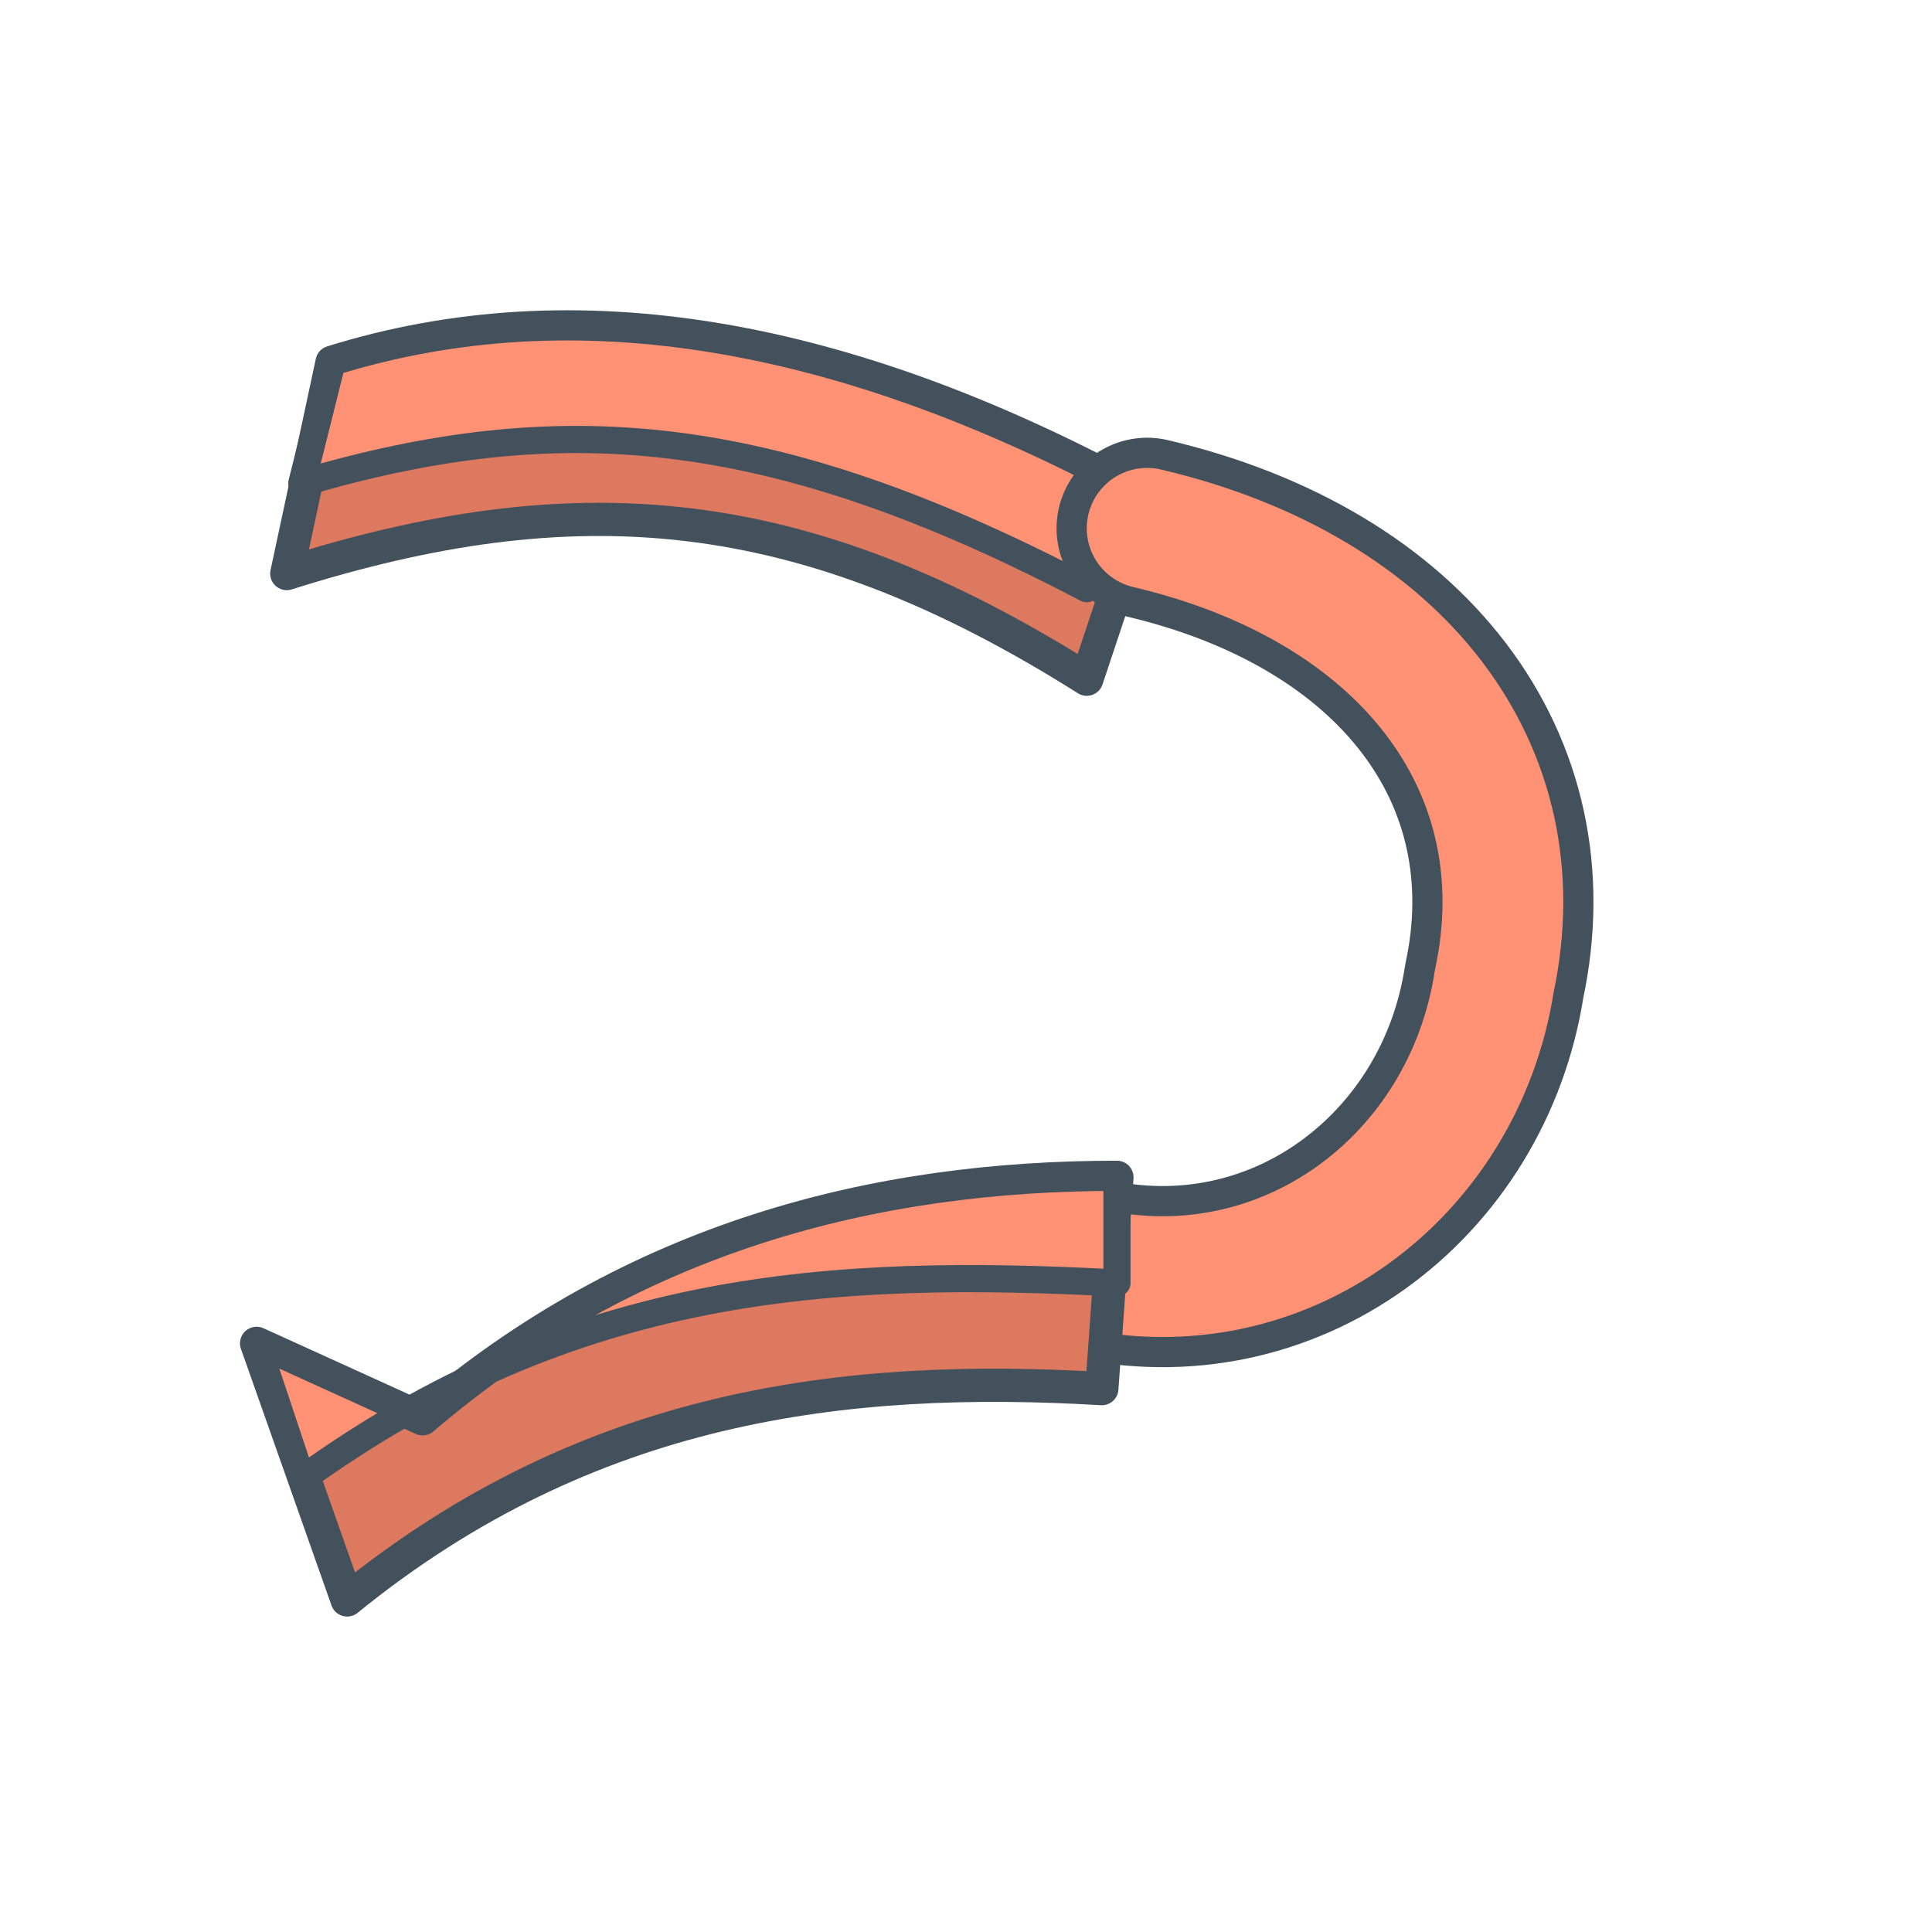
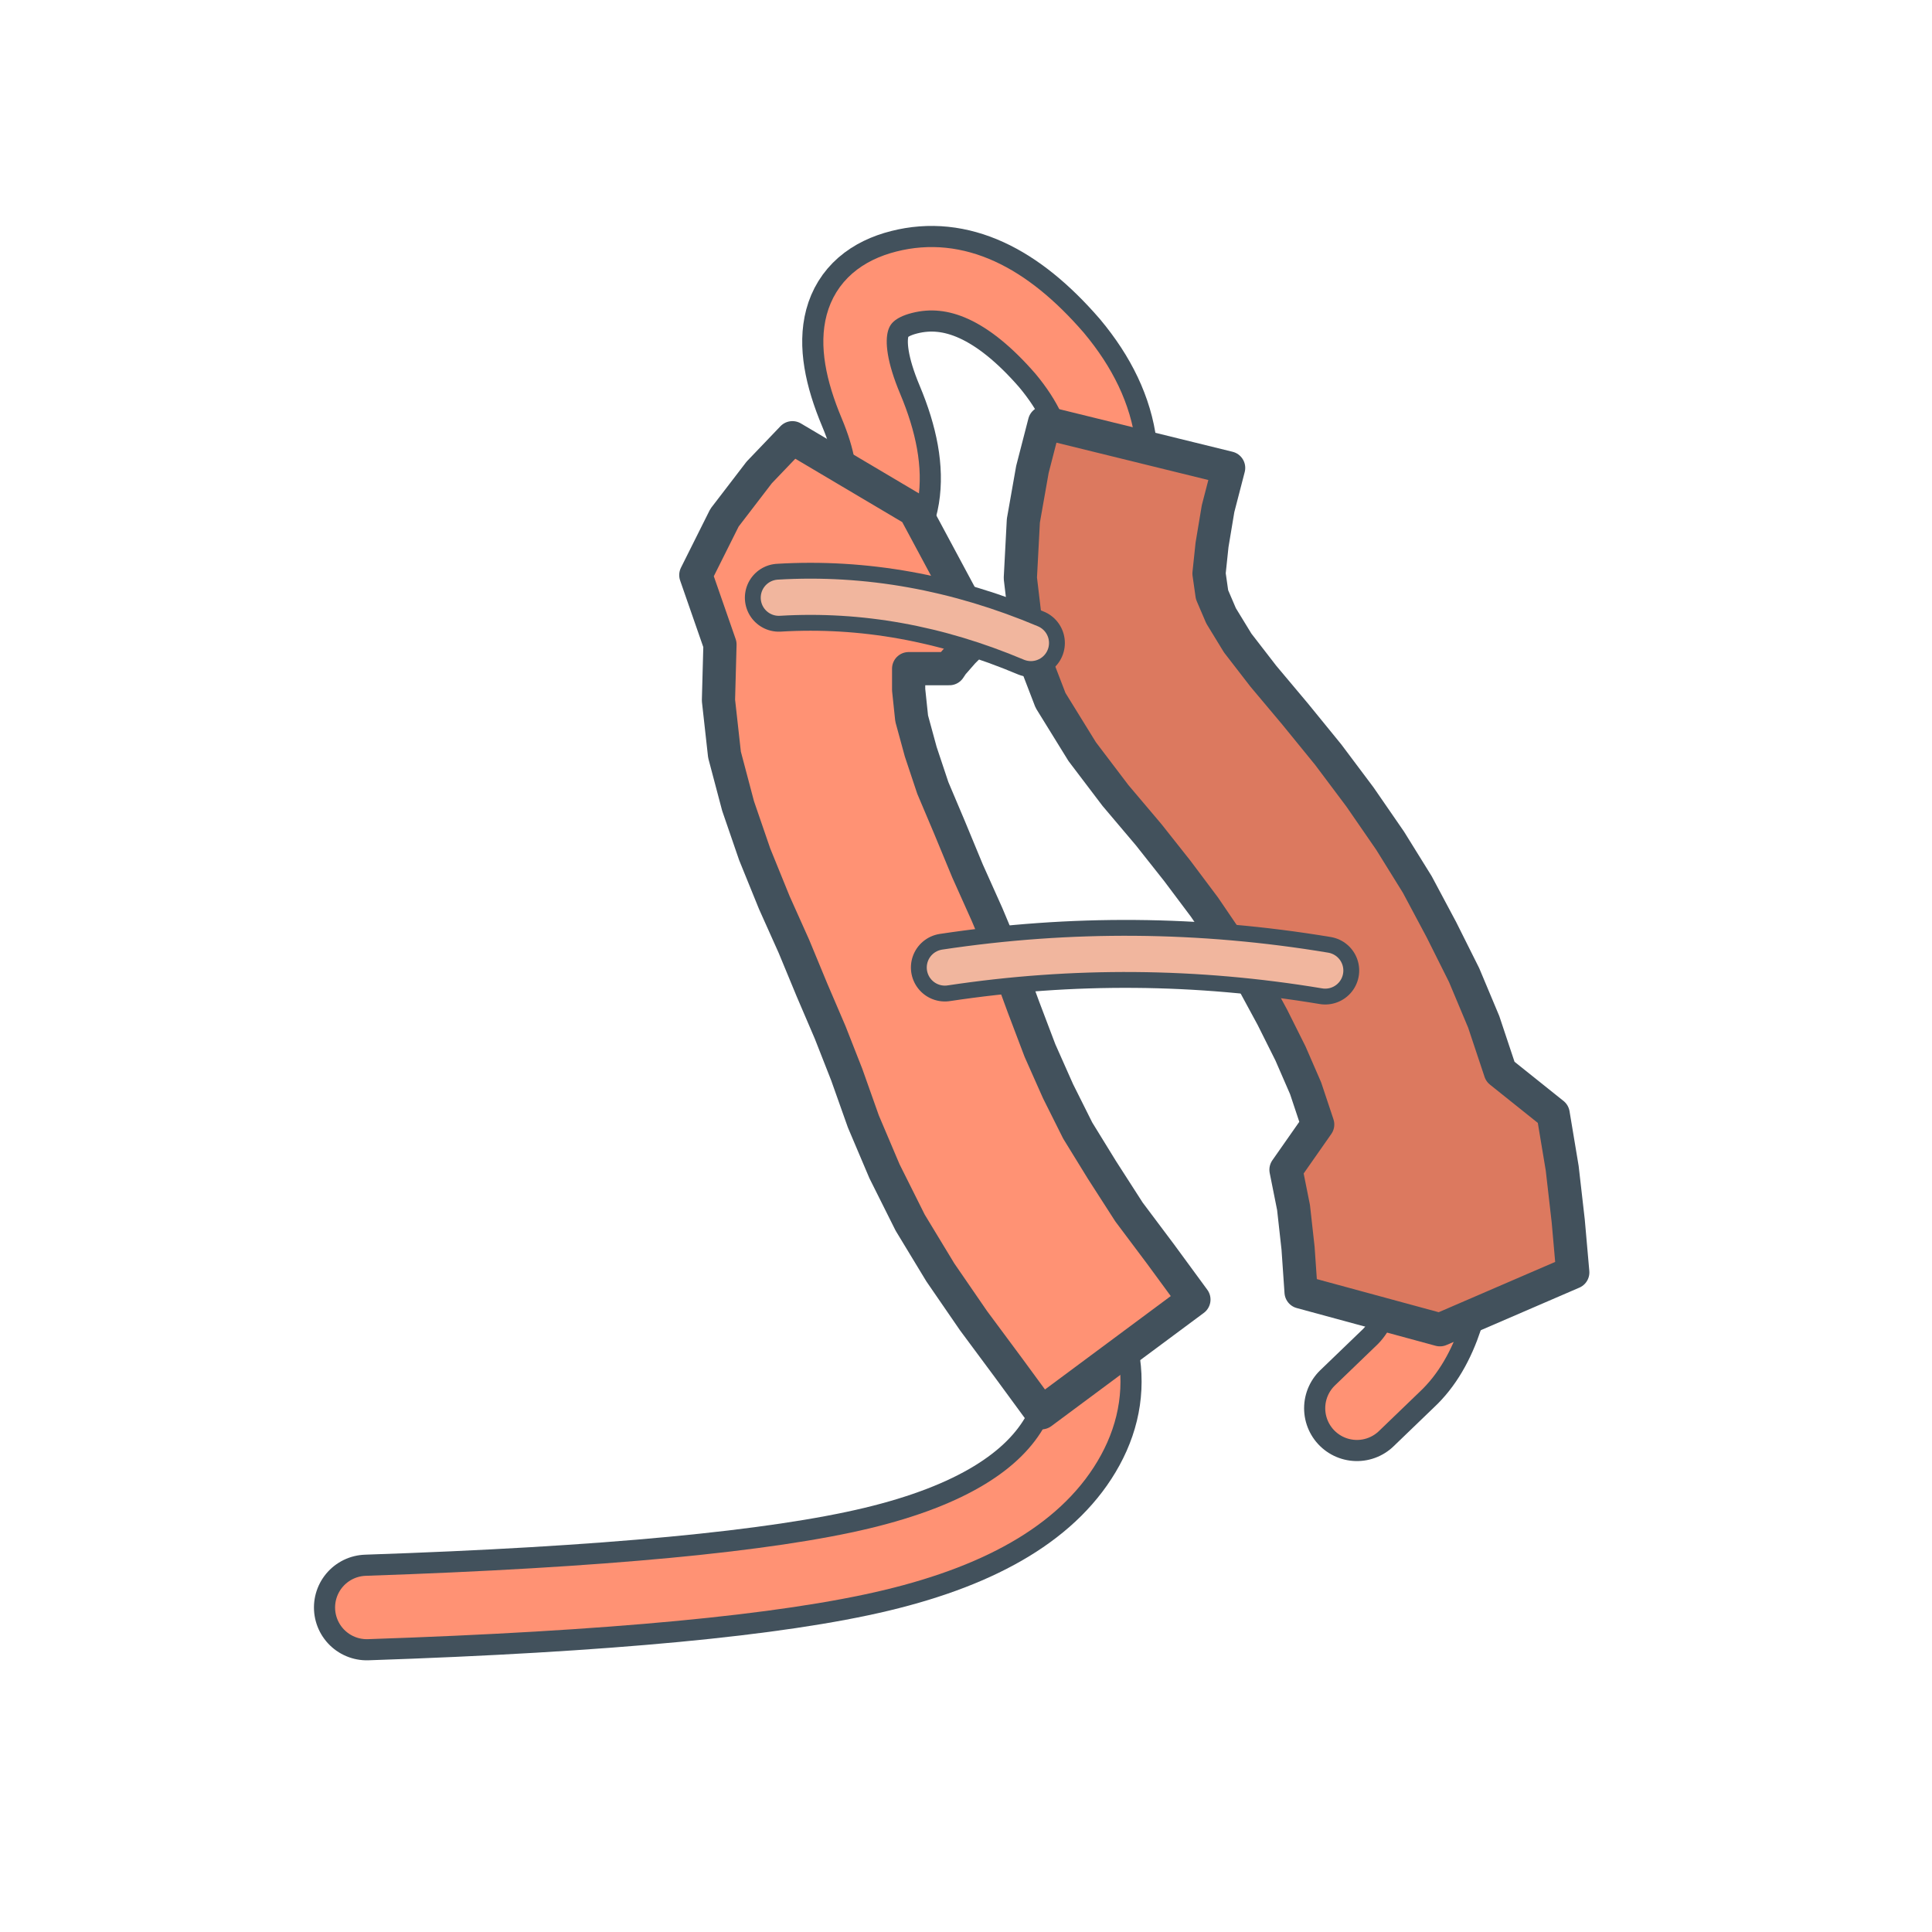
<svg xmlns="http://www.w3.org/2000/svg" width="128" height="128" viewBox="0 0 128 128" aria-hidden="true" focusable="false">
-   <g stroke="#42515c" stroke-linejoin="round" stroke-linecap="round">
-     <path d="M22 24C38 19 56 22 76 33L72 45C53 33 38 32 19 38Z" fill="#dc795f" stroke-width="2.2" />
-     <path d="M22 24C38 19 56 22 76 33L72 39C51 28 37 27 20 32Z" fill="#ff9274" stroke-width="1.8" />
-     <path d="M76 35C93 39 102 51 99 65C97 78 85 87 72 84" fill="none" stroke-width="12" />
-     <path d="M76 35C93 39 102 51 99 65C97 78 85 87 72 84" fill="none" stroke="#ff9274" stroke-width="8" />
-     <path d="M74 78C58 78 42 82 28 94L17 89L23 106C39 93 56 91 73 92Z" fill="#dc795f" stroke-width="2.2" />
-     <path d="M74 78C58 78 42 82 28 94L17 89L20 98C38 85 55 84 74 85Z" fill="#ff9274" stroke-width="1.8" />
-   </g>
+   <path d="M24.3,106.5 Q48.1,105.7 58.1,103.3 Q68.1,100.9 71.1,95.4 Q74.1,89.9 68.4,83.7 Q62.7,77.6 62.7,70.9 Q62.6,64.1 58.0,58.8 Q53.4,53.5 52.5,46.6 Q51.6,39.6 56.1,36.7 Q60.6,33.8 57.7,26.9 Q54.8,20.0 59.9,18.7 Q65.0,17.4 70.2,23.4 Q75.3,29.5 71.8,36.1 Q68.3,42.6 76.9,46.9 Q85.5,51.1 86.7,57.7 Q87.8,64.3 92.0,69.1 Q96.2,73.9 95.8,81.0 Q95.4,88.1 92.6,90.7 Q89.9,93.3 89.9,93.3" fill="none" stroke="#42515c" stroke-width="7" stroke-linecap="round" stroke-linejoin="round" />
+   <path d="M24.3,106.5 Q48.1,105.7 58.1,103.3 Q68.1,100.9 71.1,95.4 Q74.1,89.9 68.4,83.7 Q62.7,77.6 62.7,70.9 Q62.6,64.1 58.0,58.8 Q53.4,53.5 52.5,46.6 Q51.6,39.6 56.1,36.7 Q60.6,33.8 57.7,26.9 Q54.8,20.0 59.9,18.7 Q65.0,17.4 70.2,23.4 Q75.3,29.5 71.8,36.1 Q68.3,42.6 76.9,46.9 Q85.5,51.1 86.7,57.7 Q87.8,64.3 92.0,69.1 Q96.2,73.9 95.8,81.0 Q95.4,88.1 92.6,90.7 Q89.9,93.3 89.9,93.3" fill="none" stroke="#ff9274" stroke-width="4.2" stroke-linecap="round" stroke-linejoin="round" />
+   <polygon points="79.1,86.1 76.9,83.1 74.8,80.3 73.0,77.5 71.4,74.9 70.1,72.3 68.9,69.6 67.8,66.7 66.7,63.7 65.4,60.6 64.1,57.7 62.9,54.8 61.8,52.2 61.0,49.8 60.4,47.6 60.2,45.7 60.2,44.3 62.9,44.3 63.1,44.0 63.8,43.2 65.0,42.0 60.6,33.8 52.5,29.0 50.3,31.3 48.0,34.3 46.1,38.1 47.7,42.7 47.6,46.4 48.0,50.0 48.9,53.4 50.0,56.6 51.3,59.8 52.6,62.7 53.8,65.6 55.0,68.4 56.1,71.2 57.2,74.3 58.6,77.6 60.3,81.0 62.3,84.3 64.5,87.5 66.8,90.6 69.0,93.6" fill="#ff9274" stroke="#42515c" stroke-width="2.2" stroke-linejoin="round" />
+   <polygon points="69.2,28.0 68.4,31.1 67.8,34.5 67.6,38.3 68.1,42.5 69.6,46.4 71.7,49.8 73.9,52.7 76.1,55.3 78.0,57.7 79.8,60.1 81.5,62.6 83.0,65.0 84.3,67.4 85.5,69.8 86.5,72.1 87.3,74.5 85.2,77.5 85.7,80.0 86.0,82.7 86.2,85.6 95.4,88.1 104.2,84.3 103.9,80.9 103.5,77.4 102.9,73.8 99.4,71.0 98.3,67.7 97.0,64.6 95.5,61.6 93.9,58.6 92.1,55.7 90.1,52.8 88.0,50.0 85.8,47.3 83.7,44.8 82.0,42.6 80.9,40.8 80.3,39.4 80.1,38.0 80.3,36.1 80.7,33.7 81.4,31.0" fill="#dc795f" stroke="#42515c" stroke-width="2.2" stroke-linejoin="round" />
+   <path d="M62.6,64.1 Q75.2,62.2 87.8,64.3" fill="none" stroke="#42515c" stroke-width="4.5" stroke-linecap="round" />
+   <path d="M62.6,64.1 Q75.2,62.2 87.8,64.3" fill="none" stroke="#f1b69e" stroke-width="2.4" stroke-linecap="round" />
+   <path d="M51.6,39.6 Q60.0,39.1 68.3,42.6" fill="none" stroke="#42515c" stroke-width="4.5" stroke-linecap="round" />
+   <path d="M51.6,39.6 Q60.0,39.1 68.3,42.6" fill="none" stroke="#f1b69e" stroke-width="2.4" stroke-linecap="round" />
</svg>
